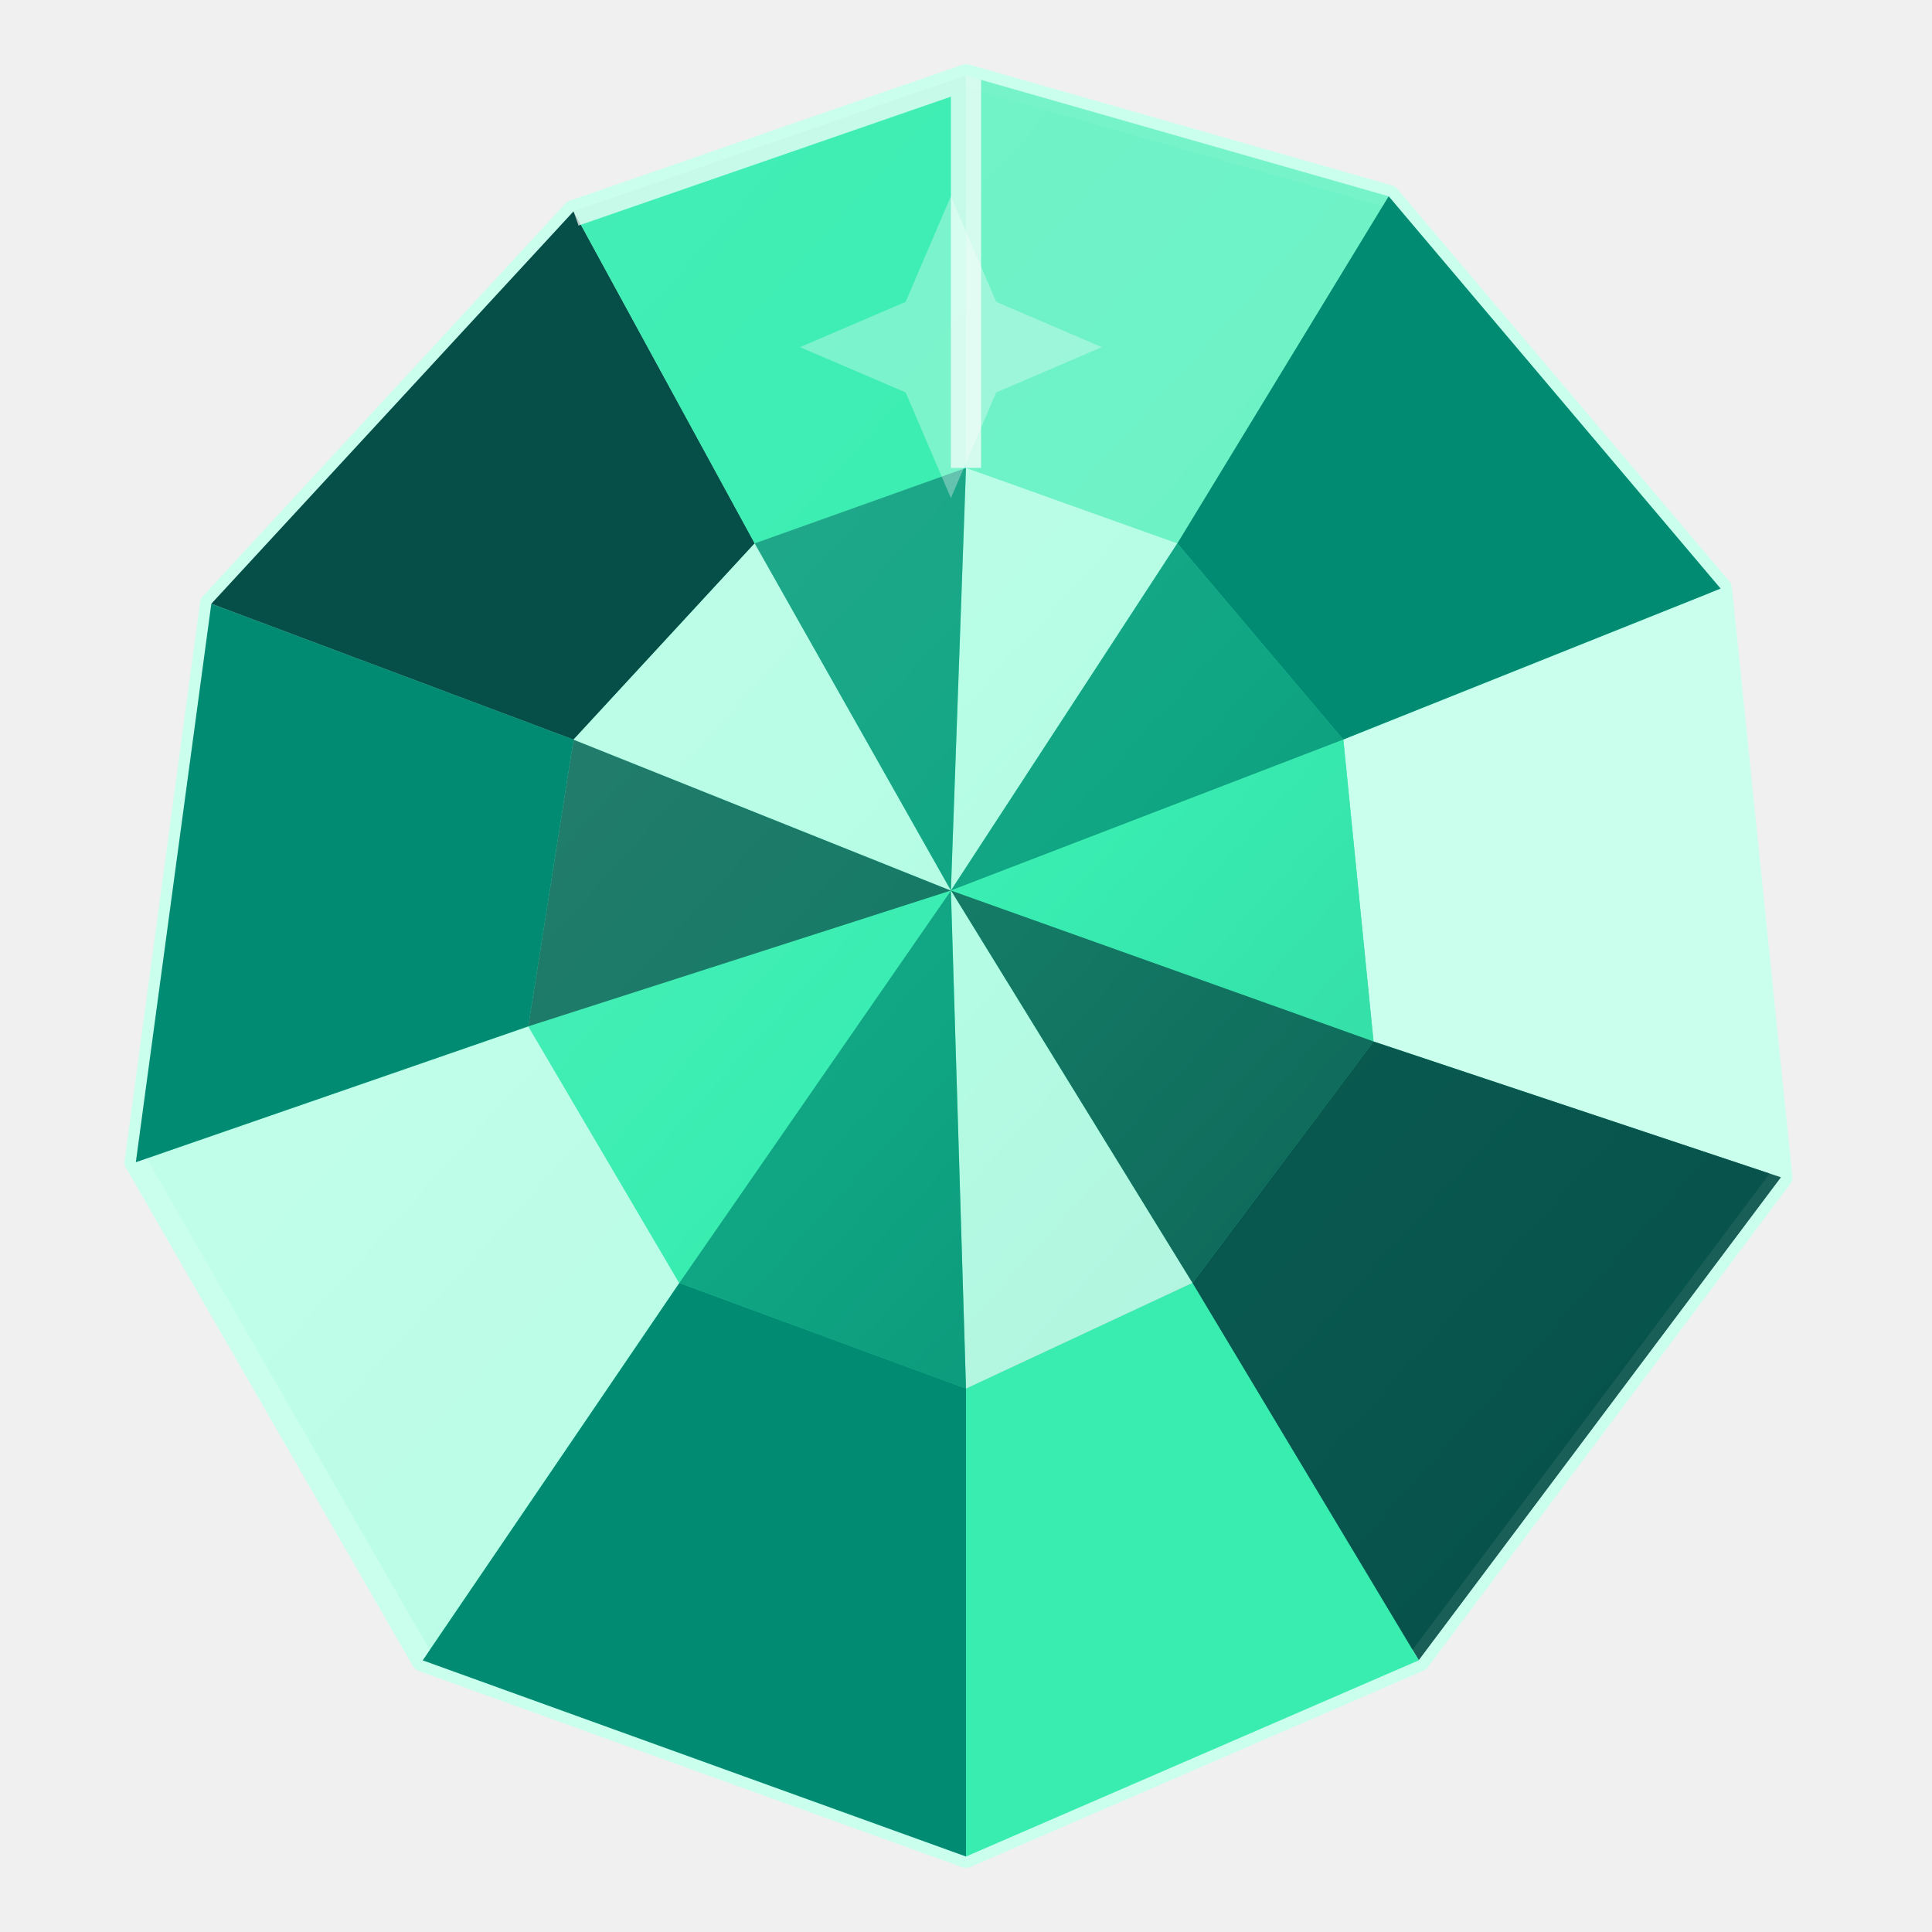
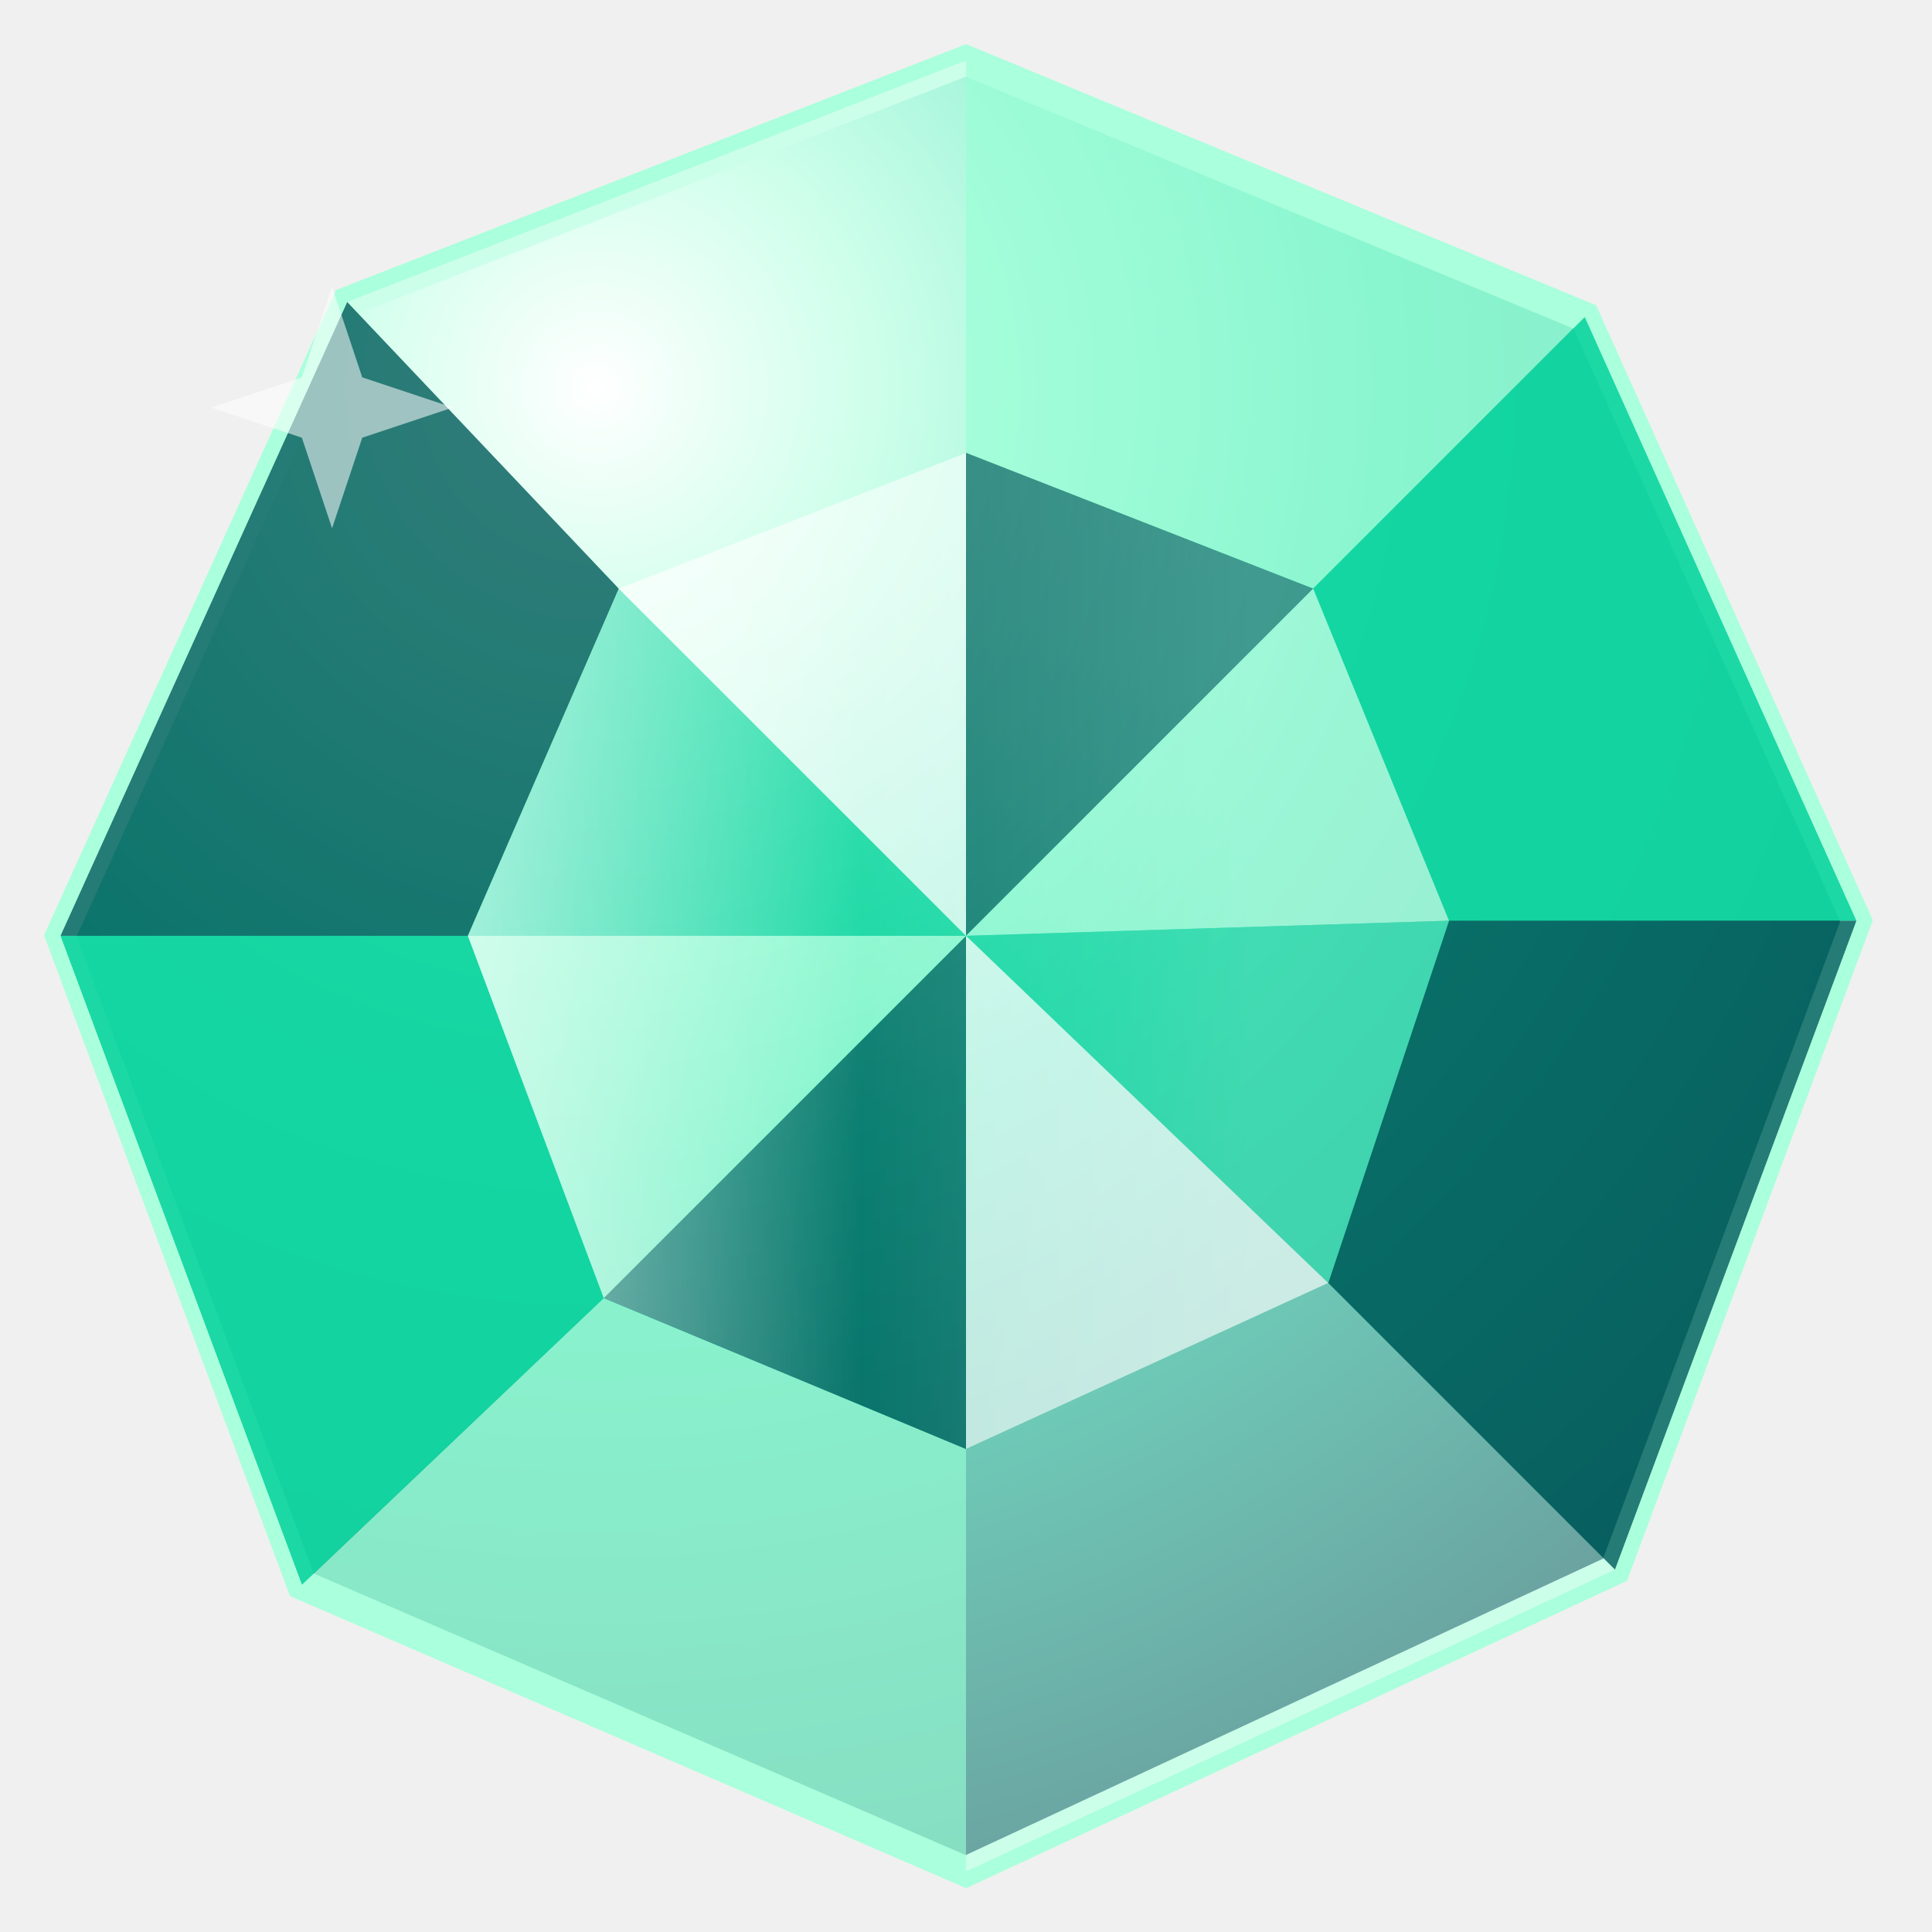
- <svg xmlns="http://www.w3.org/2000/svg" width="128" height="128" viewBox="0 0 128 128">
+ <svg xmlns="http://www.w3.org/2000/svg" viewBox="0 0 128 128">
  <defs>
-     <linearGradient id="body" x1="0" y1="0" x2="1" y2="1">
-       <stop stop-color="#caffed" />
-       <stop offset=".5" stop-color="#39edb1" />
-       <stop offset="1" stop-color="#064e48" />
+     <radialGradient id="shine" cx="30%" cy="18%" r="88%">
+       <stop stop-color="#fff" />
+       <stop offset=".18" stop-color="#aaffdc" />
+       <stop offset=".5" stop-color="#13d6a2" />
+       <stop offset="1" stop-color="#075e5e" />
+     </radialGradient>
+     <linearGradient id="flash">
+       <stop stop-color="#fff" stop-opacity=".8" />
+       <stop offset=".4" stop-color="#fff" stop-opacity="0" />
+       <stop offset=".8" stop-color="#fff" stop-opacity=".28" />
    </linearGradient>
    <clipPath id="cut">
-       <polygon points="64,5 92,13 114,39 118,78 94,110 64,123 28,110 9,77 14,40 38,14" />
+       <polygon points="64,4 105,21 123,61 107,104 64,124 20,105 4,62 23,20" />
    </clipPath>
  </defs>
-   <polygon points="64,5 92,13 114,39 118,78 94,110 64,123 28,110 9,77 14,40 38,14" fill="url(#body)" stroke="#caffed" stroke-width="1.5" stroke-linejoin="round" />
+   <polygon points="64,4 105,21 123,61 107,104 64,124 20,105 4,62 23,20" fill="url(#shine)" stroke="#aaffdc" stroke-width="2" />
  <g clip-path="url(#cut)">
-     <polygon points="64,5,92,13,78,36,64,31" fill="#39edb1" opacity=".9" />
-     <polygon points="64,31,78,36,63,59" fill="#caffed" opacity=".85" />
-     <polygon points="92,13,114,39,89,49,78,36" fill="#008b72" opacity="1" />
-     <polygon points="78,36,89,49,63,59" fill="#008b72" opacity=".72" />
-     <polygon points="114,39,118,78,91,69,89,49" fill="#caffed" opacity="1" />
-     <polygon points="89,49,91,69,63,59" fill="#39edb1" opacity=".72" />
-     <polygon points="118,78,94,110,79,85,91,69" fill="#064e48" opacity=".9" />
-     <polygon points="91,69,79,85,63,59" fill="#064e48" opacity=".72" />
-     <polygon points="94,110,64,123,64,92,79,85" fill="#39edb1" opacity="1" />
-     <polygon points="79,85,64,92,63,59" fill="#caffed" opacity=".85" />
-     <polygon points="64,123,28,110,45,85,64,92" fill="#008b72" opacity="1" />
-     <polygon points="64,92,45,85,63,59" fill="#008b72" opacity=".72" />
-     <polygon points="28,110,9,77,35,68,45,85" fill="#caffed" opacity=".9" />
-     <polygon points="45,85,35,68,63,59" fill="#39edb1" opacity=".72" />
-     <polygon points="9,77,14,40,38,49,35,68" fill="#008b72" opacity="1" />
-     <polygon points="35,68,38,49,63,59" fill="#064e48" opacity=".72" />
-     <polygon points="14,40,38,14,50,36,38,49" fill="#064e48" opacity="1" />
-     <polygon points="38,49,50,36,63,59" fill="#caffed" opacity=".85" />
-     <polygon points="38,14,64,5,64,31,50,36" fill="#39edb1" opacity=".9" />
-     <polygon points="50,36,64,31,63,59" fill="#008b72" opacity=".72" />
-     <path d="M64,5 92,13 78,36 64,31Z" fill="white" opacity=".26" />
-     <path d="M38,14 64,5 64,31" fill="none" stroke="white" stroke-opacity=".7" stroke-width="2" />
+     <polygon points="64,4,105,21,87,39,64,30" fill="#aaffdc" opacity="0.78" />
+     <polygon points="64,30,87,39,64,62" fill="#075e5e" opacity=".73" />
+     <polygon points="105,21,123,61,96,61,87,39" fill="#13d6a2" opacity="0.94" />
+     <polygon points="87,39,96,61,64,62" fill="#aaffdc" opacity=".73" />
+     <polygon points="123,61,107,104,88,85,96,61" fill="#075e5e" opacity="0.82" />
+     <polygon points="96,61,88,85,64,62" fill="#13d6a2" opacity=".73" />
+     <polygon points="107,104,64,124,64,96,88,85" fill="#fff" opacity="0.4" />
+     <polygon points="88,85,64,96,64,62" fill="#fff" opacity=".73" />
+     <polygon points="64,124,20,105,40,86,64,96" fill="#aaffdc" opacity="0.78" />
+     <polygon points="64,96,40,86,64,62" fill="#075e5e" opacity=".73" />
+     <polygon points="20,105,4,62,31,62,40,86" fill="#13d6a2" opacity="0.94" />
+     <polygon points="40,86,31,62,64,62" fill="#aaffdc" opacity=".73" />
+     <polygon points="4,62,23,20,41,39,31,62" fill="#075e5e" opacity="0.82" />
+     <polygon points="31,62,41,39,64,62" fill="#13d6a2" opacity=".73" />
+     <polygon points="23,20,64,4,64,30,41,39" fill="#fff" opacity="0.4" />
+     <polygon points="41,39,64,30,64,62" fill="#fff" opacity=".73" />
+     <polygon points="64,30 87,39 96,61 88,85 64,96 40,86 31,62 41,39" fill="url(#flash)" opacity=".7" />
  </g>
-   <path d="M60 20l3 -7 3 7 7 3 -7 3 -3 7 -3 -7 -7 -3Z" fill="#fff" opacity=".32" />
+   <path d="M20 25l2-6 2 6 6 2-6 2-2 6-2-6-6-2Z" fill="#fff" opacity=".55" />
</svg>
